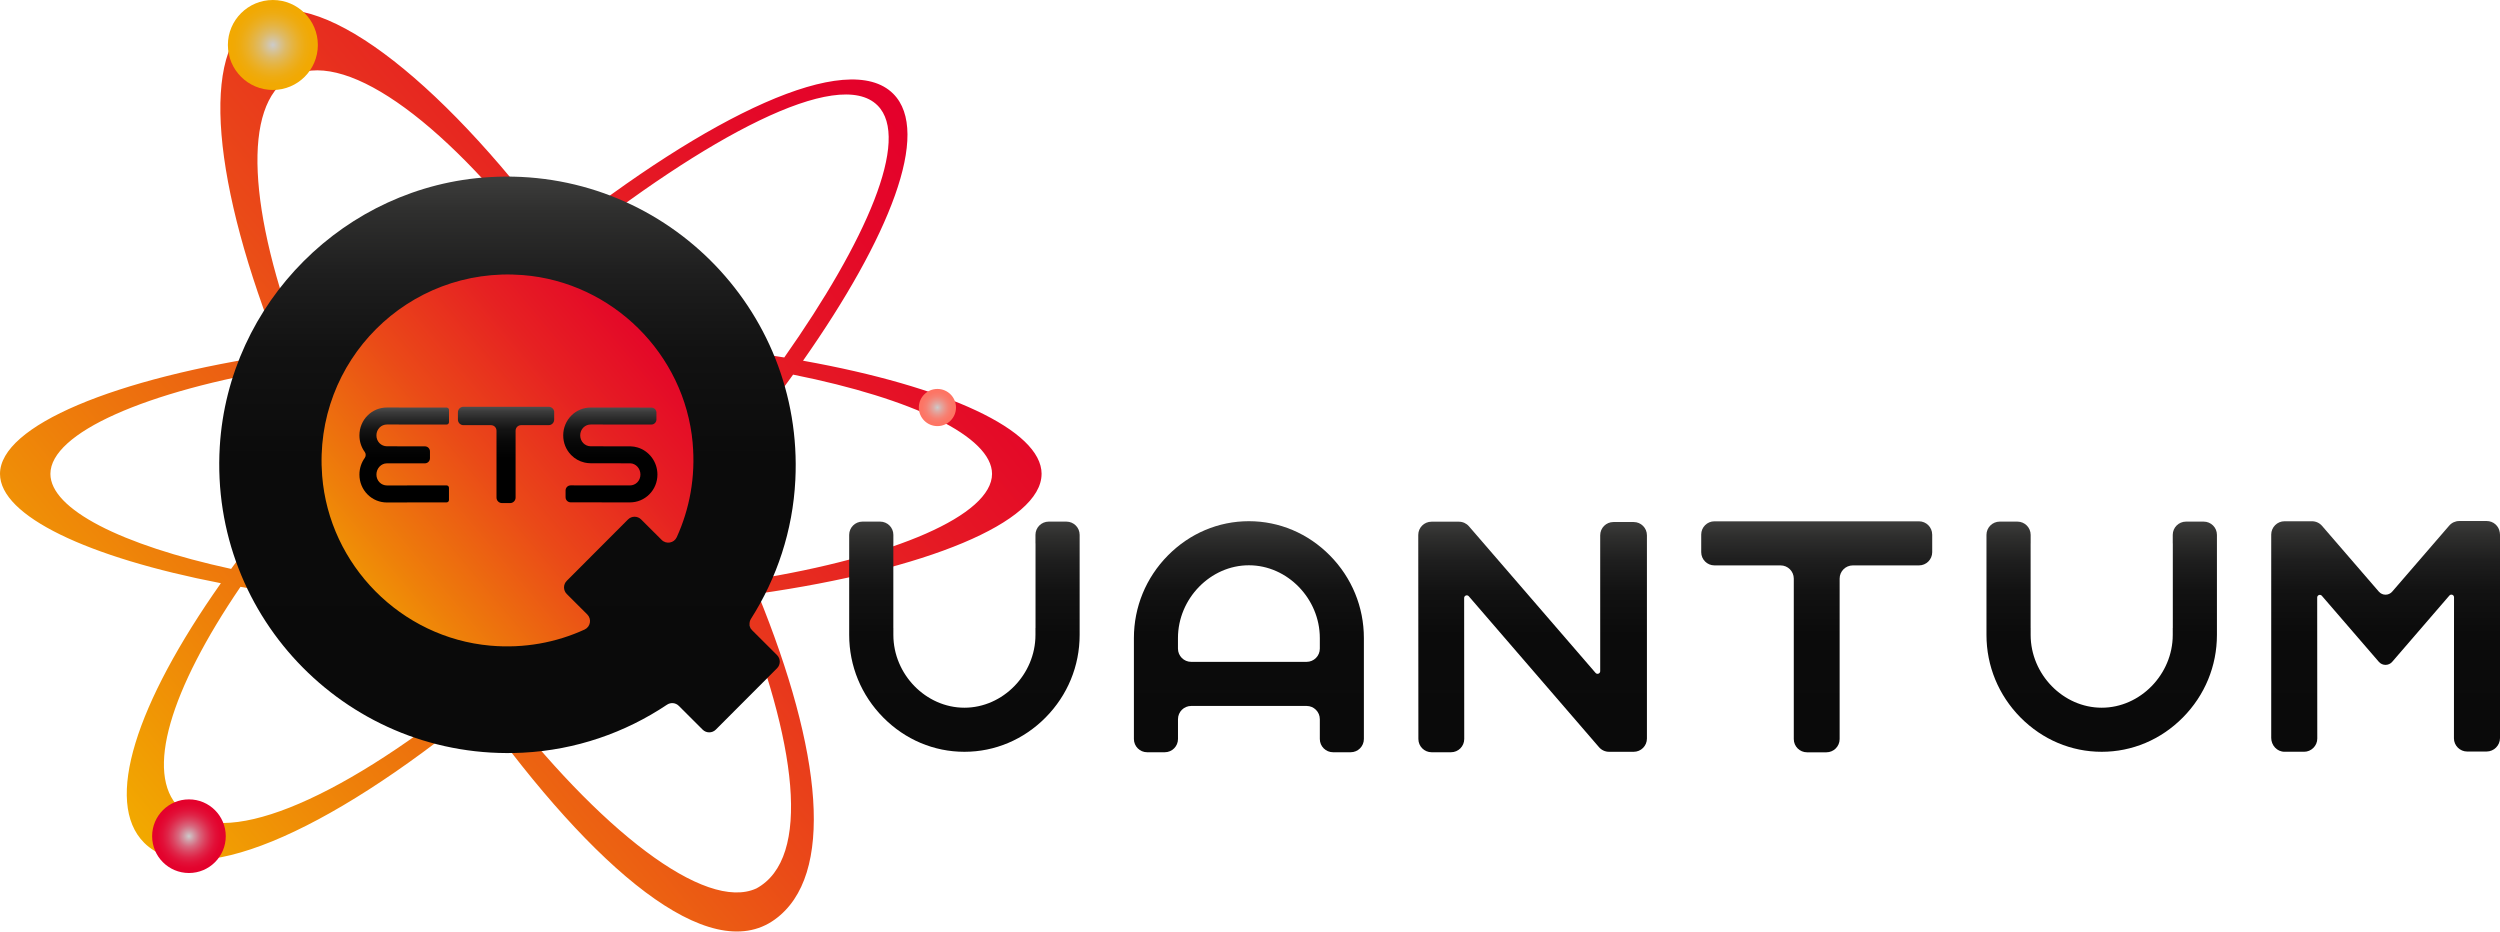
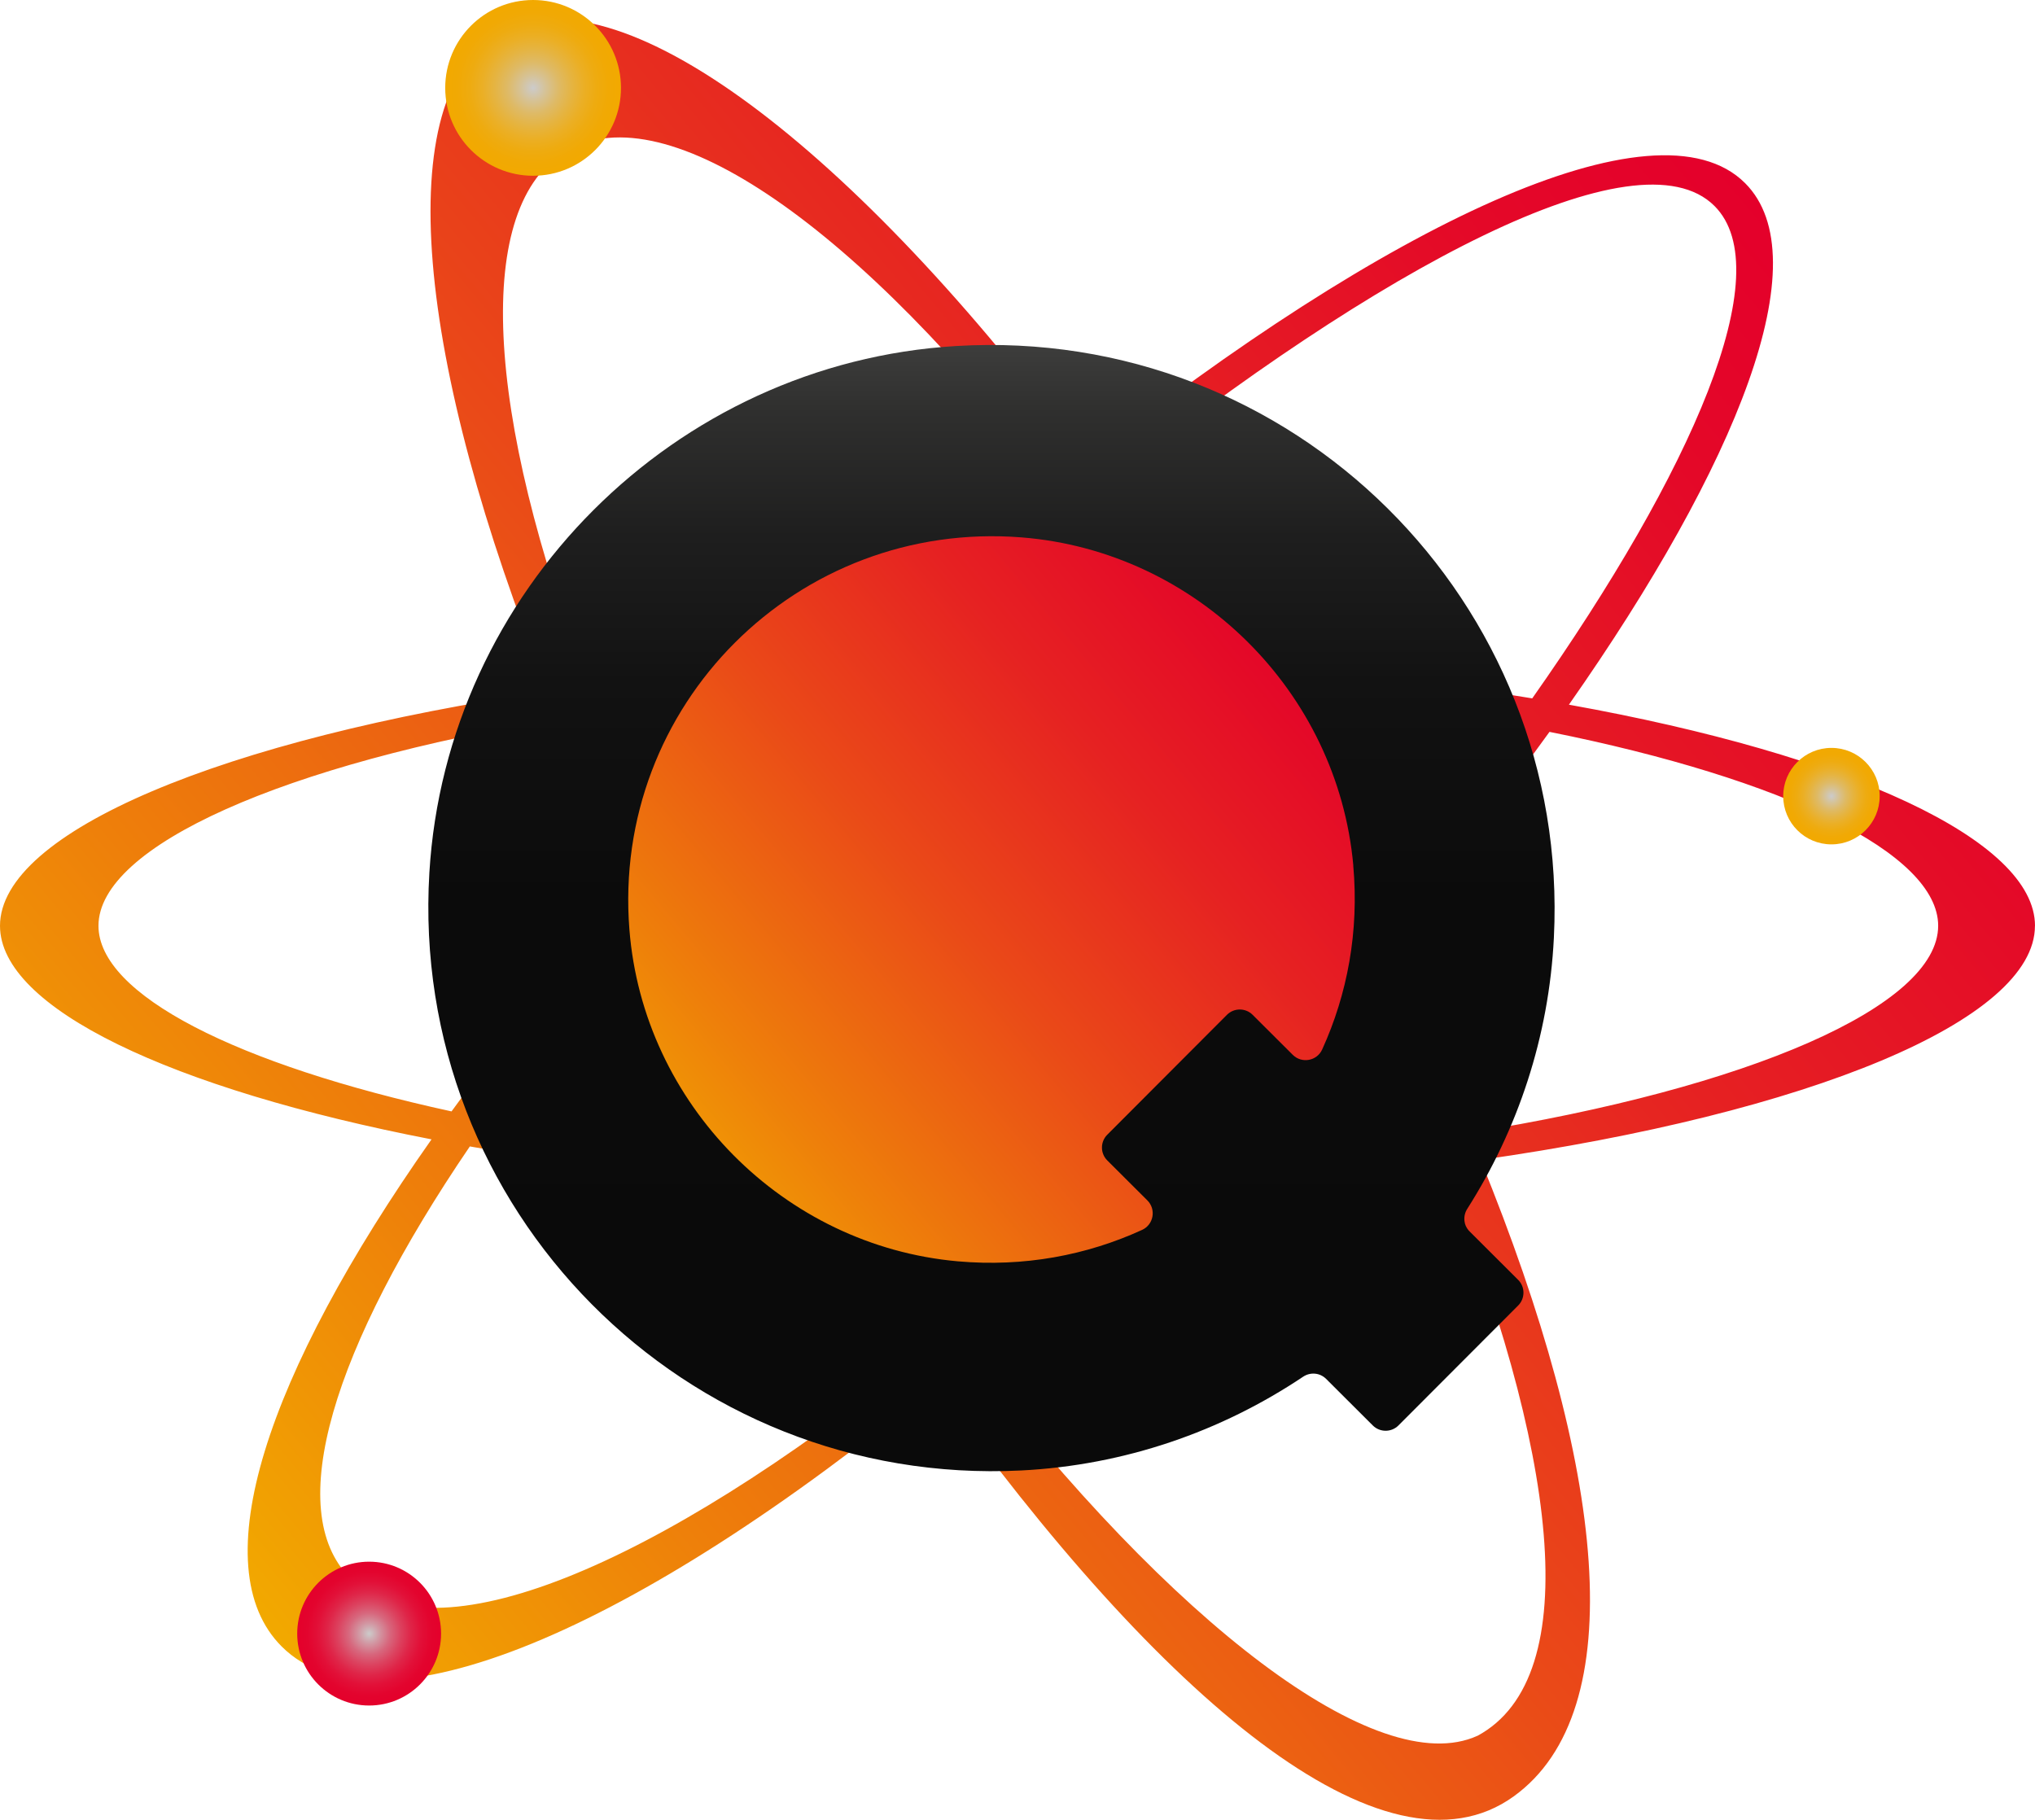
- <svg xmlns="http://www.w3.org/2000/svg" xmlns:xlink="http://www.w3.org/1999/xlink" id="Layer_2" data-name="Layer 2" viewBox="0 0 835.3 311.23">
+ <svg xmlns="http://www.w3.org/2000/svg" xmlns:xlink="http://www.w3.org/1999/xlink" id="Layer_2" data-name="Layer 2" viewBox="0 0 348.02 311.23">
  <defs>
    <style>
      .cls-1 {
        fill: url(#linear-gradient-2);
      }

      .cls-2 {
-         fill: url(#linear-gradient-6);
+         fill: url(#radial-gradient);
      }

      .cls-3 {
-         fill: url(#linear-gradient-11);
+         fill: url(#radial-gradient-2);
      }

      .cls-4 {
-         fill: url(#linear-gradient-10);
+         fill: url(#radial-gradient-3);
      }

      .cls-5 {
-         fill: url(#radial-gradient);
+         fill: url(#linear-gradient-3);
      }

      .cls-6 {
-         fill: url(#linear-gradient-5);
-       }
- 
-       .cls-7 {
-         fill: url(#radial-gradient-2);
-       }
- 
-       .cls-8 {
-         fill: url(#radial-gradient-3);
-       }
- 
-       .cls-9 {
-         fill: url(#linear-gradient-7);
-       }
- 
-       .cls-10 {
-         fill: url(#linear-gradient-9);
-       }
- 
-       .cls-11 {
-         fill: url(#linear-gradient-3);
-       }
- 
-       .cls-12 {
        fill: url(#linear-gradient);
-       }
- 
-       .cls-13 {
-         fill: url(#linear-gradient-4);
-       }
- 
-       .cls-14 {
-         fill: url(#linear-gradient-8);
-       }
- 
-       .cls-15 {
-         fill: url(#linear-gradient-12);
      }
    </style>
    <linearGradient id="linear-gradient" x1="37.65" y1="269.17" x2="307.84" y2="42.44" gradientUnits="userSpaceOnUse">
      <stop offset="0" stop-color="#f2a900" />
      <stop offset=".19" stop-color="#ee7f0a" />
      <stop offset=".46" stop-color="#ea4918" />
      <stop offset=".7" stop-color="#e62122" />
      <stop offset=".89" stop-color="#e40828" />
      <stop offset="1" stop-color="#e4002b" />
    </linearGradient>
    <radialGradient id="radial-gradient" cx="91.17" cy="15.03" fx="91.17" fy="15.03" r="15.03" gradientUnits="userSpaceOnUse">
      <stop offset="0" stop-color="#ccc" />
      <stop offset="0" stop-color="#cccbcb" />
      <stop offset=".15" stop-color="#d6c295" />
      <stop offset=".29" stop-color="#deba67" />
      <stop offset=".44" stop-color="#e5b442" />
      <stop offset=".58" stop-color="#ebaf25" />
      <stop offset=".72" stop-color="#eeab10" />
      <stop offset=".86" stop-color="#f1a904" />
      <stop offset="1" stop-color="#f2a900" />
    </radialGradient>
    <linearGradient id="linear-gradient-2" x1="109.62" y1="205.34" x2="230.12" y2="104.22" xlink:href="#linear-gradient" />
    <linearGradient id="linear-gradient-3" x1="169.56" y1="251.61" x2="169.56" y2="59" gradientUnits="userSpaceOnUse">
      <stop offset="0" stop-color="#0a0a0a" />
      <stop offset=".51" stop-color="#0b0b0b" />
      <stop offset=".7" stop-color="#121212" />
      <stop offset=".83" stop-color="#1e1e1e" />
      <stop offset=".94" stop-color="#2f2f2e" />
      <stop offset="1" stop-color="#3d3d3c" />
    </linearGradient>
    <radialGradient id="radial-gradient-2" cx="63.13" cy="279.39" fx="63.13" fy="279.39" r="12.3" gradientUnits="userSpaceOnUse">
      <stop offset="0" stop-color="#ccc" />
      <stop offset="0" stop-color="#cccbcb" />
      <stop offset=".15" stop-color="#d295a1" />
      <stop offset=".29" stop-color="#d7677d" />
      <stop offset=".44" stop-color="#dc425f" />
      <stop offset=".58" stop-color="#df2548" />
      <stop offset=".72" stop-color="#e21038" />
      <stop offset=".86" stop-color="#e3042e" />
      <stop offset="1" stop-color="#e4002b" />
    </radialGradient>
-     <radialGradient id="radial-gradient-3" cx="313.21" cy="136.16" fx="313.21" fy="136.16" r="6.21" gradientUnits="userSpaceOnUse">
-       <stop offset="0" stop-color="#ccc" />
-       <stop offset=".01" stop-color="#cdc9c9" />
-       <stop offset=".21" stop-color="#dfaaa4" />
-       <stop offset=".42" stop-color="#ed9287" />
-       <stop offset=".61" stop-color="#f78072" />
-       <stop offset=".81" stop-color="#fc7666" />
-       <stop offset="1" stop-color="#ff7362" />
-     </radialGradient>
-     <linearGradient id="linear-gradient-4" x1="135.05" y1="167.89" x2="135.05" y2="136.15" gradientUnits="userSpaceOnUse">
-       <stop offset="0" stop-color="#000" />
-       <stop offset=".47" stop-color="#010101" />
-       <stop offset=".64" stop-color="#080808" />
-       <stop offset=".77" stop-color="#141414" />
-       <stop offset=".86" stop-color="#252525" />
-       <stop offset=".95" stop-color="#3b3b3b" />
-       <stop offset="1" stop-color="#4d4d4d" />
-     </linearGradient>
-     <linearGradient id="linear-gradient-5" x1="203.91" y1="167.86" x2="203.91" xlink:href="#linear-gradient-4" />
-     <linearGradient id="linear-gradient-6" x1="169.09" y1="168.1" x2="169.09" y2="135.91" xlink:href="#linear-gradient-4" />
-     <linearGradient id="linear-gradient-7" x1="417.29" y1="251.34" x2="417.29" y2="174.14" xlink:href="#linear-gradient-3" />
-     <linearGradient id="linear-gradient-8" x1="512.06" y1="251.34" x2="512.06" y2="174.32" xlink:href="#linear-gradient-3" />
-     <linearGradient id="linear-gradient-9" x1="606.99" y1="251.36" x2="606.99" y2="174.19" xlink:href="#linear-gradient-3" />
-     <linearGradient id="linear-gradient-10" x1="702.22" y1="251.19" x2="702.22" y2="174.28" xlink:href="#linear-gradient-3" />
-     <linearGradient id="linear-gradient-11" x1="322.22" y1="251.19" x2="322.22" y2="174.28" xlink:href="#linear-gradient-3" />
-     <linearGradient id="linear-gradient-12" x1="797.08" y1="251.19" x2="797.08" y2="174.08" xlink:href="#linear-gradient-3" />
+     <radialGradient id="radial-gradient-3" cx="313.21" cy="136.16" fx="313.21" fy="136.16" r="8.25" xlink:href="#radial-gradient" />
  </defs>
-   <g id="Outline_Compare" data-name="Outline Compare">
-     <g id="Pure">
-       <g>
-         <path class="cls-12" d="m348.02,158.34c0-14.65-31.75-29.21-79.71-37.82,28.85-41.14,42.97-76.37,30.13-89.2-15.21-15.21-61.85,7.42-112.54,47.58C146.15,25.22,105.39-5.88,85.34,5.7c-18.83,10.87-14.2,56.33,8.44,112.53C38.06,126.38,0,142.31,0,158.34c0,14.03,29.16,27.88,73.8,36.52-28.35,40.26-39.2,73.16-25.63,86.73,16.3,16.3,60.49-2.65,111.82-44.81,38.47,53.71,76.97,86.26,98.88,70.45,20.25-14.61,15.82-56.17-5.67-108.85,56.29-8.01,94.81-23.9,94.81-40.03Zm-54.81-123.11c11.16,11.16-3.81,45.32-31.17,84.21-16.05-2.63-33.74-4.61-52.55-5.73-6.71-10.79-13.58-21.02-20.49-30.58,46.73-37.27,91.07-61.05,104.21-47.9Zm-94.84,159.47c-1.53,1.53-3.06,3.04-4.59,4.54-6.48.24-13.07.36-19.77.36-10.87,0-21.48-.33-31.72-.94-3.77-5.93-7.48-12.05-11.11-18.33-5.63-9.76-10.76-19.36-15.38-28.72,6.04-6.67,12.47-13.43,19.25-20.21,4.73-4.73,9.57-9.41,14.46-14.02,7.98-.37,16.15-.57,24.49-.57,10.47,0,20.71.31,30.61.89,3.03,4.86,6.04,9.87,9.02,15.02,5.55,9.62,10.76,19.22,15.57,28.69-9.77,11.37-20.16,22.61-30.84,33.29Zm33.47-28.04c4.74,9.57,9.05,18.98,12.87,28.1-13.38,1.92-27.86,3.34-43.09,4.13.16-.16.31-.31.47-.46,10.42-10.42,20.4-21.09,29.75-31.77Zm-42.51,36.89c-9.16,8.77-18.22,16.86-27.05,24.19-5.78-7.75-11.53-16.01-17.16-24.68,9.4.45,19.05.69,28.9.69,5.16,0,10.27-.07,15.32-.19Zm-54.8-5.41c-18.53-1.39-35.72-3.72-50.93-6.72,7.83-11.07,17.11-22.75,27.69-34.75,4.46,8.79,9.28,17.7,14.44,26.65,2.9,5.03,5.84,9.97,8.79,14.82Zm-21.23-51.69c-4.04-8.45-7.64-16.68-10.8-24.62,12.13-1.79,25.19-3.16,38.9-4.01-3.37,3.23-6.73,6.52-10.06,9.85-6.29,6.29-12.31,12.57-18.04,18.78Zm40.94-33.45c9.77-9,19.75-17.66,29.68-25.76,6,8.06,12,16.77,17.94,26.08-9.07-.42-18.37-.65-27.85-.65-6.69,0-13.28.11-19.77.33Zm64.71,16.5c-2.21-3.82-4.44-7.59-6.7-11.29,16.73,1.23,32.41,3.23,46.54,5.8-7.63,10.57-16.11,21.44-25.19,32.24-4.54-8.77-9.44-17.7-14.66-26.75ZM96.92,25.78c17.16-9.91,50.06,13.12,83.82,57.26-11.48,9.31-23.12,19.48-34.6,30.28-15.98.74-31.22,2.1-45.43,3.97-17.82-46.59-19.85-82.23-3.79-91.5ZM16.84,158.34c0-13.63,31.7-27.69,78.84-35.45,3.87,9.3,8.22,18.87,13.03,28.6-11.94,13.27-22.5,26.25-31.49,38.59-36.76-8-60.38-19.98-60.38-31.75Zm43.03,111.54c-11.56-11.56-2.96-39.37,20.48-73.81,17.16,3.02,36.37,5.29,56.93,6.55,6.42,10.37,12.95,20.28,19.48,29.61-44.79,35.98-82.85,51.7-96.9,37.65Zm192.79,26.99c-17.03,7.74-52.24-19.21-87.08-64.76,10.33-8.73,20.91-18.37,31.58-28.82,17.42-.66,34.02-2.05,49.41-4.02,19.6,48.3,24.84,87.51,6.09,97.61Zm-1.37-103.12c-4.38-10.38-9.39-21.17-14.99-32.25,10.53-12.29,20.19-24.52,28.69-36.33,40.2,8.05,66.47,20.78,66.47,33.16,0,13.74-32.34,27.77-80.17,35.41Z" />
-         <circle class="cls-5" cx="91.17" cy="15.03" r="15.03" />
-         <circle class="cls-1" cx="169.87" cy="154.78" r="78.65" />
-         <path class="cls-11" d="m163.49,59.18c-48.15,2.89-87.17,41.92-90.06,90.07-3.45,57.59,43.73,105.12,101.2,102.24,17.73-.89,34.25-6.68,48.22-16.03,1.24-.83,2.87-.69,3.93.36l7.99,7.97c1.21,1.21,3.18,1.21,4.39,0l20.47-20.51c1.21-1.21,1.21-3.18,0-4.39l-8.3-8.28c-1.04-1.03-1.19-2.64-.4-3.87,8.63-13.57,13.97-29.41,14.81-46.36,2.87-57.47-44.66-104.66-102.25-101.2Zm67.94,88.85c1.01,11.29-1.01,22.01-5.32,31.47-.9,1.97-3.5,2.43-5.03.9l-6.86-6.84c-1.21-1.21-3.18-1.21-4.39,0l-20.47,20.51c-1.21,1.21-1.21,3.18,0,4.39l6.86,6.84c1.53,1.53,1.08,4.13-.89,5.04-9.47,4.34-20.21,6.38-31.52,5.38-29.83-2.65-53.81-26.89-56.17-56.74-3.04-38.34,28.75-70.11,67.09-67.07,29.82,2.37,54.04,26.32,56.71,56.11Z" />
-         <circle class="cls-7" cx="63.13" cy="279.39" r="12.3" />
-         <circle class="cls-8" cx="313.21" cy="136.16" r="6.21" />
-         <g>
-           <path class="cls-13" d="m129.29,167.89c-2.45,0-4.75-.95-6.47-2.67-1.76-1.76-2.73-4.12-2.73-6.65,0-2.08.66-4.01,1.78-5.57.42-.59.43-1.4,0-1.99-1.16-1.59-1.78-3.51-1.78-5.54,0-2.53.97-4.89,2.73-6.65,1.72-1.72,4.02-2.67,6.48-2.67h.01l19.91.02c.44,0,.8.36.8.8v4.08c0,.44-.36.8-.81.8l-19.91-.02h0c-.94,0-1.81.36-2.46,1.01-.69.69-1.07,1.62-1.07,2.63,0,2.04,1.54,3.64,3.52,3.64l8.89.02h3.78c.94,0,1.71.76,1.7,1.71v1.14s0,1.13,0,1.13c0,.94-.76,1.71-1.71,1.7h-3.78s-8.89,0-8.89,0c-1.93,0-3.51,1.69-3.51,3.75,0,1.01.38,1.94,1.07,2.63.65.65,1.53,1.01,2.46,1.01h0l19.91-.02c.44,0,.8.36.8.8v4.08c0,.44-.35.8-.8.8l-19.91.02h-.01Z" />
-           <path class="cls-6" d="m219.66,158.55c0,2.53-.97,4.88-2.73,6.64-1.72,1.72-4.02,2.67-6.47,2.67h-.01l-19.78-.02c-.94,0-1.7-.76-1.7-1.7v-2.27c0-.94.77-1.7,1.71-1.7l19.78.02h0c.93,0,1.81-.36,2.46-1.01.69-.69,1.06-1.62,1.06-2.63,0-2.01-1.5-3.66-3.36-3.75-.05,0-.1,0-.15,0h-2.21s-10.91-.02-10.91-.02c-.69,0-1.37-.08-2.03-.23-1.7-.39-3.26-1.25-4.5-2.53-1.7-1.75-2.64-4.07-2.64-6.55s.97-4.88,2.73-6.64c1.72-1.72,4.02-2.67,6.47-2.67h.01l20.24.02c.94,0,1.7.76,1.7,1.7v2.27c0,.94-.77,1.7-1.71,1.7l-20.24-.02h0c-.93,0-1.81.36-2.46,1.01-.69.69-1.06,1.62-1.06,2.63,0,2.03,1.54,3.63,3.51,3.64l10.91.02h2.46c.77.03,1.52.15,2.24.36,3.86,1.13,6.68,4.77,6.68,9.07Z" />
-           <path class="cls-2" d="m185.18,137.75c0-1.02-.82-1.84-1.84-1.84h-28.5c-1.02,0-1.84.82-1.84,1.84v2.46c0,1.02.82,1.84,1.84,1.84h9.21c1.02,0,1.84.82,1.84,1.84v22.36c0,1.02.82,1.84,1.84,1.84h2.7c1.02,0,1.84-.82,1.84-1.84v-22.36c0-1.02.82-1.84,1.84-1.84h9.21c1.02,0,1.84-.82,1.84-1.84v-2.46Z" />
-         </g>
-         <g>
-           <path class="cls-9" d="m451.29,251.34h-5.89c-2.44,0-4.42-1.98-4.42-4.42v-6.63c0-2.44-1.98-4.42-4.42-4.42h-38.55c-2.44,0-4.42,1.98-4.42,4.42v6.63c0,2.44-1.98,4.42-4.42,4.42h-5.89c-2.44,0-4.42-1.98-4.42-4.42v-33.73c0-10.38,4.03-20.17,11.34-27.58,7.3-7.4,16.92-11.47,27.08-11.47s19.78,4.07,27.08,11.47c7.31,7.41,11.34,17.2,11.34,27.58v33.73c0,2.44-1.98,4.42-4.42,4.42Zm-53.28-30.2h38.55c2.44,0,4.42-1.98,4.42-4.42v-3.53c0-13.18-10.85-24.32-23.7-24.32s-23.7,11.14-23.7,24.32v3.53c0,2.44,1.98,4.42,4.42,4.42Z" />
-           <path class="cls-14" d="m537.61,251.19h8.24c2.44,0,4.42-1.98,4.42-4.42v-67.93c0-2.44-1.98-4.42-4.42-4.42h-6.77c-2.44,0-4.42,1.98-4.42,4.42v45.41c0,.82-1.02,1.2-1.55.58l-42.31-48.99c-.84-.97-2.06-1.53-3.34-1.53h-9.17c-2.44,0-4.42,1.98-4.42,4.42l.04,68.19c0,2.44,1.98,4.42,4.42,4.42h6.48c2.44,0,4.42-1.98,4.42-4.42l-.03-47.12c0-.82,1.02-1.2,1.55-.58l43.52,50.44c.84.97,2.06,1.53,3.35,1.53Z" />
-           <path class="cls-10" d="m645.58,178.6c0-2.44-1.98-4.42-4.42-4.42h-68.33c-2.44,0-4.42,1.98-4.42,4.42v5.89c0,2.44,1.98,4.42,4.42,4.42h22.09c2.44,0,4.42,1.98,4.42,4.42v53.61c0,2.44,1.98,4.42,4.42,4.42h6.48c2.44,0,4.42-1.98,4.42-4.42v-53.61c0-2.44,1.98-4.42,4.42-4.42h22.09c2.44,0,4.42-1.98,4.42-4.42v-5.89Z" />
-           <path class="cls-4" d="m736.29,174.28h-5.9c-2.44,0-4.43,1.98-4.43,4.42v2.85h.02v28.28h-.02v2.31c0,13.18-10.87,24.32-23.74,24.32s-23.74-11.14-23.74-24.32v-2.31h-.01v-28.28h.01v-2.85c0-2.44-1.98-4.42-4.43-4.42h-5.9c-2.44,0-4.43,1.98-4.43,4.42v33.44c0,10.38,4.04,20.17,11.37,27.58,7.32,7.4,16.95,11.47,27.13,11.47s19.82-4.07,27.13-11.47c7.33-7.41,11.37-17.2,11.37-27.58v-33.44c0-2.44-1.98-4.42-4.43-4.42Z" />
-           <path class="cls-3" d="m356.3,174.28h-5.9c-2.44,0-4.43,1.98-4.43,4.42v2.85h.02v28.28h-.02v2.31c0,13.18-10.87,24.32-23.74,24.32s-23.74-11.14-23.74-24.32v-2.31h-.01v-28.28h.01v-2.85c0-2.44-1.98-4.42-4.43-4.42h-5.9c-2.44,0-4.43,1.98-4.43,4.42v33.44c0,10.38,4.04,20.17,11.37,27.58,7.32,7.4,16.95,11.47,27.13,11.47s19.82-4.07,27.13-11.47c7.33-7.41,11.37-17.2,11.37-27.58v-33.44c0-2.44-1.98-4.42-4.43-4.42Z" />
-           <path class="cls-15" d="m835.23,177.9c-.29-2.16-2.14-3.82-4.38-3.82h-9.17c-1.28,0-2.5.56-3.34,1.53l-19.06,22.07c-1.17,1.36-3.28,1.36-4.46,0l-18.99-21.99c-.84-.97-2.06-1.53-3.35-1.53h-9.17c-2.46,0-4.45,2.02-4.45,4.45v67.93c0,2.45,1.91,4.66,4.49,4.64h6.48c2.38.01,4.43-1.97,4.42-4.42l-.03-47.12c-.01-.79,1.01-1.21,1.55-.58l19.05,22.07c1.17,1.36,3.29,1.36,4.46,0l19.11-22.15c.55-.63,1.56-.22,1.55.58l-.03,47.12c-.01,2.45,2.03,4.43,4.42,4.42h6.48c2.47,0,4.48-2.03,4.49-4.49v-67.93c0-.27-.02-.53-.07-.79Z" />
-         </g>
-       </g>
-     </g>
+   <g id="Layer_1-2" data-name="Layer 1">
+     <path class="cls-6" d="m348.02,158.34c0-14.65-31.75-29.21-79.71-37.82,28.85-41.14,42.97-76.37,30.13-89.2-15.21-15.21-61.85,7.42-112.54,47.58C146.15,25.22,105.39-5.88,85.34,5.7c-18.83,10.87-14.2,56.33,8.44,112.53C38.06,126.38,0,142.31,0,158.34c0,14.03,29.16,27.88,73.8,36.52-28.35,40.26-39.2,73.16-25.63,86.73,16.3,16.3,60.49-2.65,111.82-44.81,38.47,53.71,76.97,86.26,98.88,70.45,20.25-14.61,15.82-56.17-5.67-108.85,56.29-8.01,94.81-23.9,94.81-40.03Zm-54.81-123.11c11.16,11.16-3.81,45.32-31.17,84.21-16.05-2.63-33.74-4.61-52.55-5.73-6.71-10.79-13.58-21.02-20.49-30.58,46.73-37.27,91.07-61.05,104.21-47.9Zm-94.84,159.47c-1.53,1.53-3.06,3.04-4.59,4.54-6.48.24-13.07.36-19.77.36-10.87,0-21.48-.33-31.72-.94-3.77-5.93-7.48-12.05-11.11-18.33-5.63-9.76-10.76-19.36-15.38-28.72,6.04-6.67,12.47-13.43,19.25-20.21,4.73-4.73,9.57-9.41,14.46-14.02,7.98-.37,16.15-.57,24.49-.57,10.47,0,20.71.31,30.61.89,3.03,4.86,6.04,9.87,9.02,15.02,5.55,9.62,10.76,19.22,15.57,28.69-9.77,11.37-20.16,22.61-30.84,33.29Zm33.47-28.04c4.74,9.57,9.05,18.98,12.87,28.1-13.38,1.92-27.86,3.34-43.09,4.13.16-.16.31-.31.47-.46,10.42-10.42,20.4-21.09,29.75-31.77Zm-42.51,36.89c-9.16,8.77-18.22,16.86-27.05,24.19-5.78-7.75-11.53-16.01-17.16-24.68,9.4.45,19.05.69,28.9.69,5.16,0,10.27-.07,15.32-.19Zm-54.8-5.41c-18.53-1.39-35.72-3.72-50.93-6.72,7.83-11.07,17.11-22.75,27.69-34.75,4.46,8.79,9.28,17.7,14.44,26.65,2.9,5.03,5.84,9.97,8.79,14.82Zm-21.23-51.69c-4.04-8.45-7.64-16.68-10.8-24.62,12.13-1.79,25.19-3.16,38.9-4.01-3.37,3.23-6.73,6.52-10.06,9.85-6.29,6.29-12.31,12.57-18.04,18.78Zm40.94-33.45c9.77-9,19.75-17.66,29.68-25.76,6,8.06,12,16.77,17.94,26.08-9.07-.42-18.37-.65-27.85-.65-6.69,0-13.28.11-19.77.33Zm64.71,16.5c-2.21-3.82-4.44-7.59-6.7-11.29,16.73,1.23,32.41,3.23,46.54,5.8-7.63,10.57-16.11,21.44-25.19,32.24-4.54-8.77-9.44-17.7-14.66-26.75ZM96.92,25.78c17.16-9.91,50.06,13.12,83.82,57.26-11.48,9.31-23.12,19.48-34.6,30.28-15.98.74-31.22,2.1-45.43,3.97-17.82-46.59-19.85-82.23-3.79-91.5ZM16.84,158.34c0-13.63,31.7-27.69,78.84-35.45,3.87,9.3,8.22,18.87,13.03,28.6-11.94,13.27-22.5,26.25-31.49,38.59-36.76-8-60.38-19.98-60.38-31.75Zm43.03,111.54c-11.56-11.56-2.96-39.37,20.48-73.81,17.16,3.02,36.37,5.29,56.93,6.55,6.42,10.37,12.95,20.28,19.48,29.61-44.79,35.98-82.85,51.7-96.9,37.65Zm192.79,26.99c-17.03,7.74-52.24-19.21-87.08-64.76,10.33-8.73,20.91-18.37,31.58-28.82,17.42-.66,34.02-2.05,49.41-4.02,19.6,48.3,24.84,87.51,6.09,97.61Zm-1.37-103.12c-4.38-10.38-9.39-21.17-14.99-32.25,10.53-12.29,20.19-24.52,28.69-36.33,40.2,8.05,66.47,20.78,66.47,33.16,0,13.74-32.34,27.77-80.17,35.41Z" />
+     <circle class="cls-2" cx="91.17" cy="15.03" r="15.03" />
+     <circle class="cls-1" cx="169.87" cy="154.78" r="78.65" />
+     <path class="cls-5" d="m163.49,59.18c-48.15,2.89-87.17,41.92-90.06,90.07-3.45,57.59,43.73,105.12,101.2,102.24,17.73-.89,34.25-6.68,48.22-16.03,1.24-.83,2.87-.69,3.93.36l7.99,7.97c1.21,1.21,3.18,1.21,4.39,0l20.47-20.51c1.21-1.21,1.21-3.18,0-4.39l-8.3-8.28c-1.04-1.03-1.19-2.64-.4-3.87,8.63-13.57,13.97-29.41,14.81-46.36,2.87-57.47-44.66-104.66-102.25-101.2Zm67.94,88.85c1.01,11.29-1.01,22.01-5.32,31.47-.9,1.97-3.5,2.43-5.03.9l-6.86-6.84c-1.21-1.21-3.18-1.21-4.39,0l-20.47,20.51c-1.21,1.21-1.21,3.18,0,4.39l6.86,6.84c1.53,1.53,1.08,4.13-.89,5.04-9.47,4.34-20.21,6.38-31.52,5.38-29.83-2.65-53.81-26.89-56.17-56.74-3.04-38.34,28.75-70.11,67.09-67.07,29.82,2.37,54.04,26.32,56.71,56.11Z" />
+     <circle class="cls-3" cx="63.13" cy="279.39" r="12.3" />
+     <circle class="cls-4" cx="313.21" cy="136.16" r="8.25" />
  </g>
</svg>
